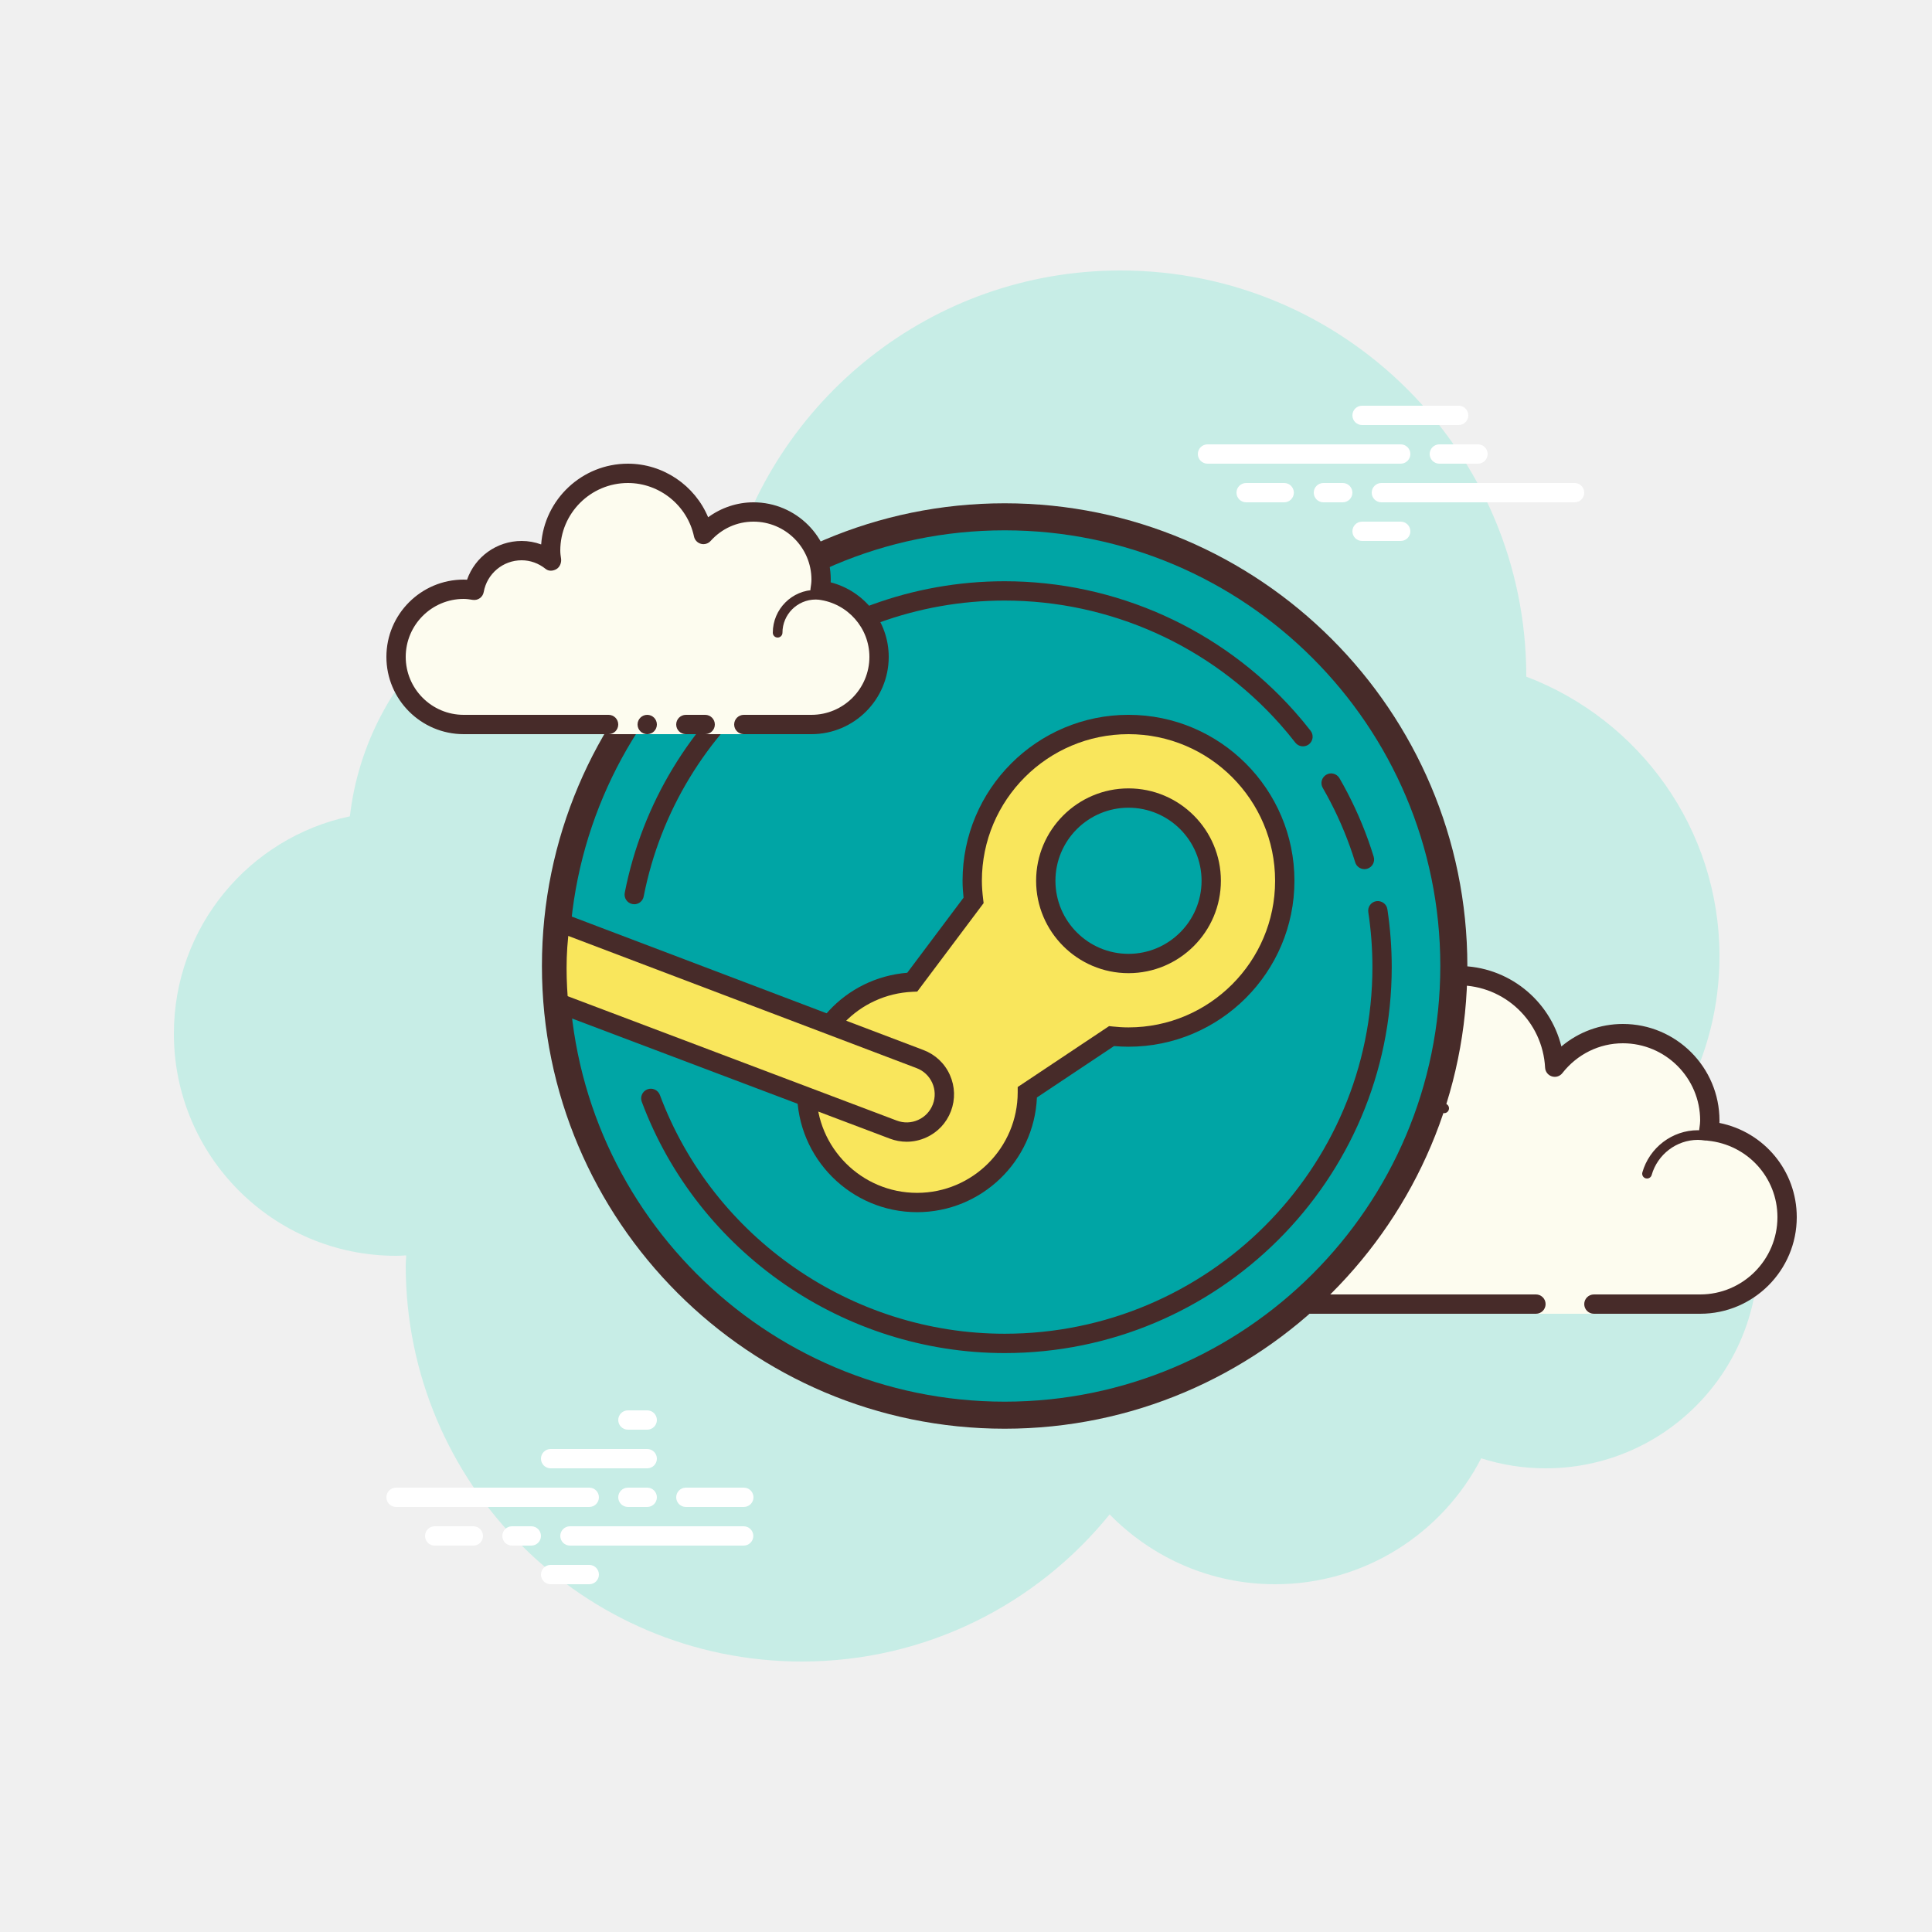
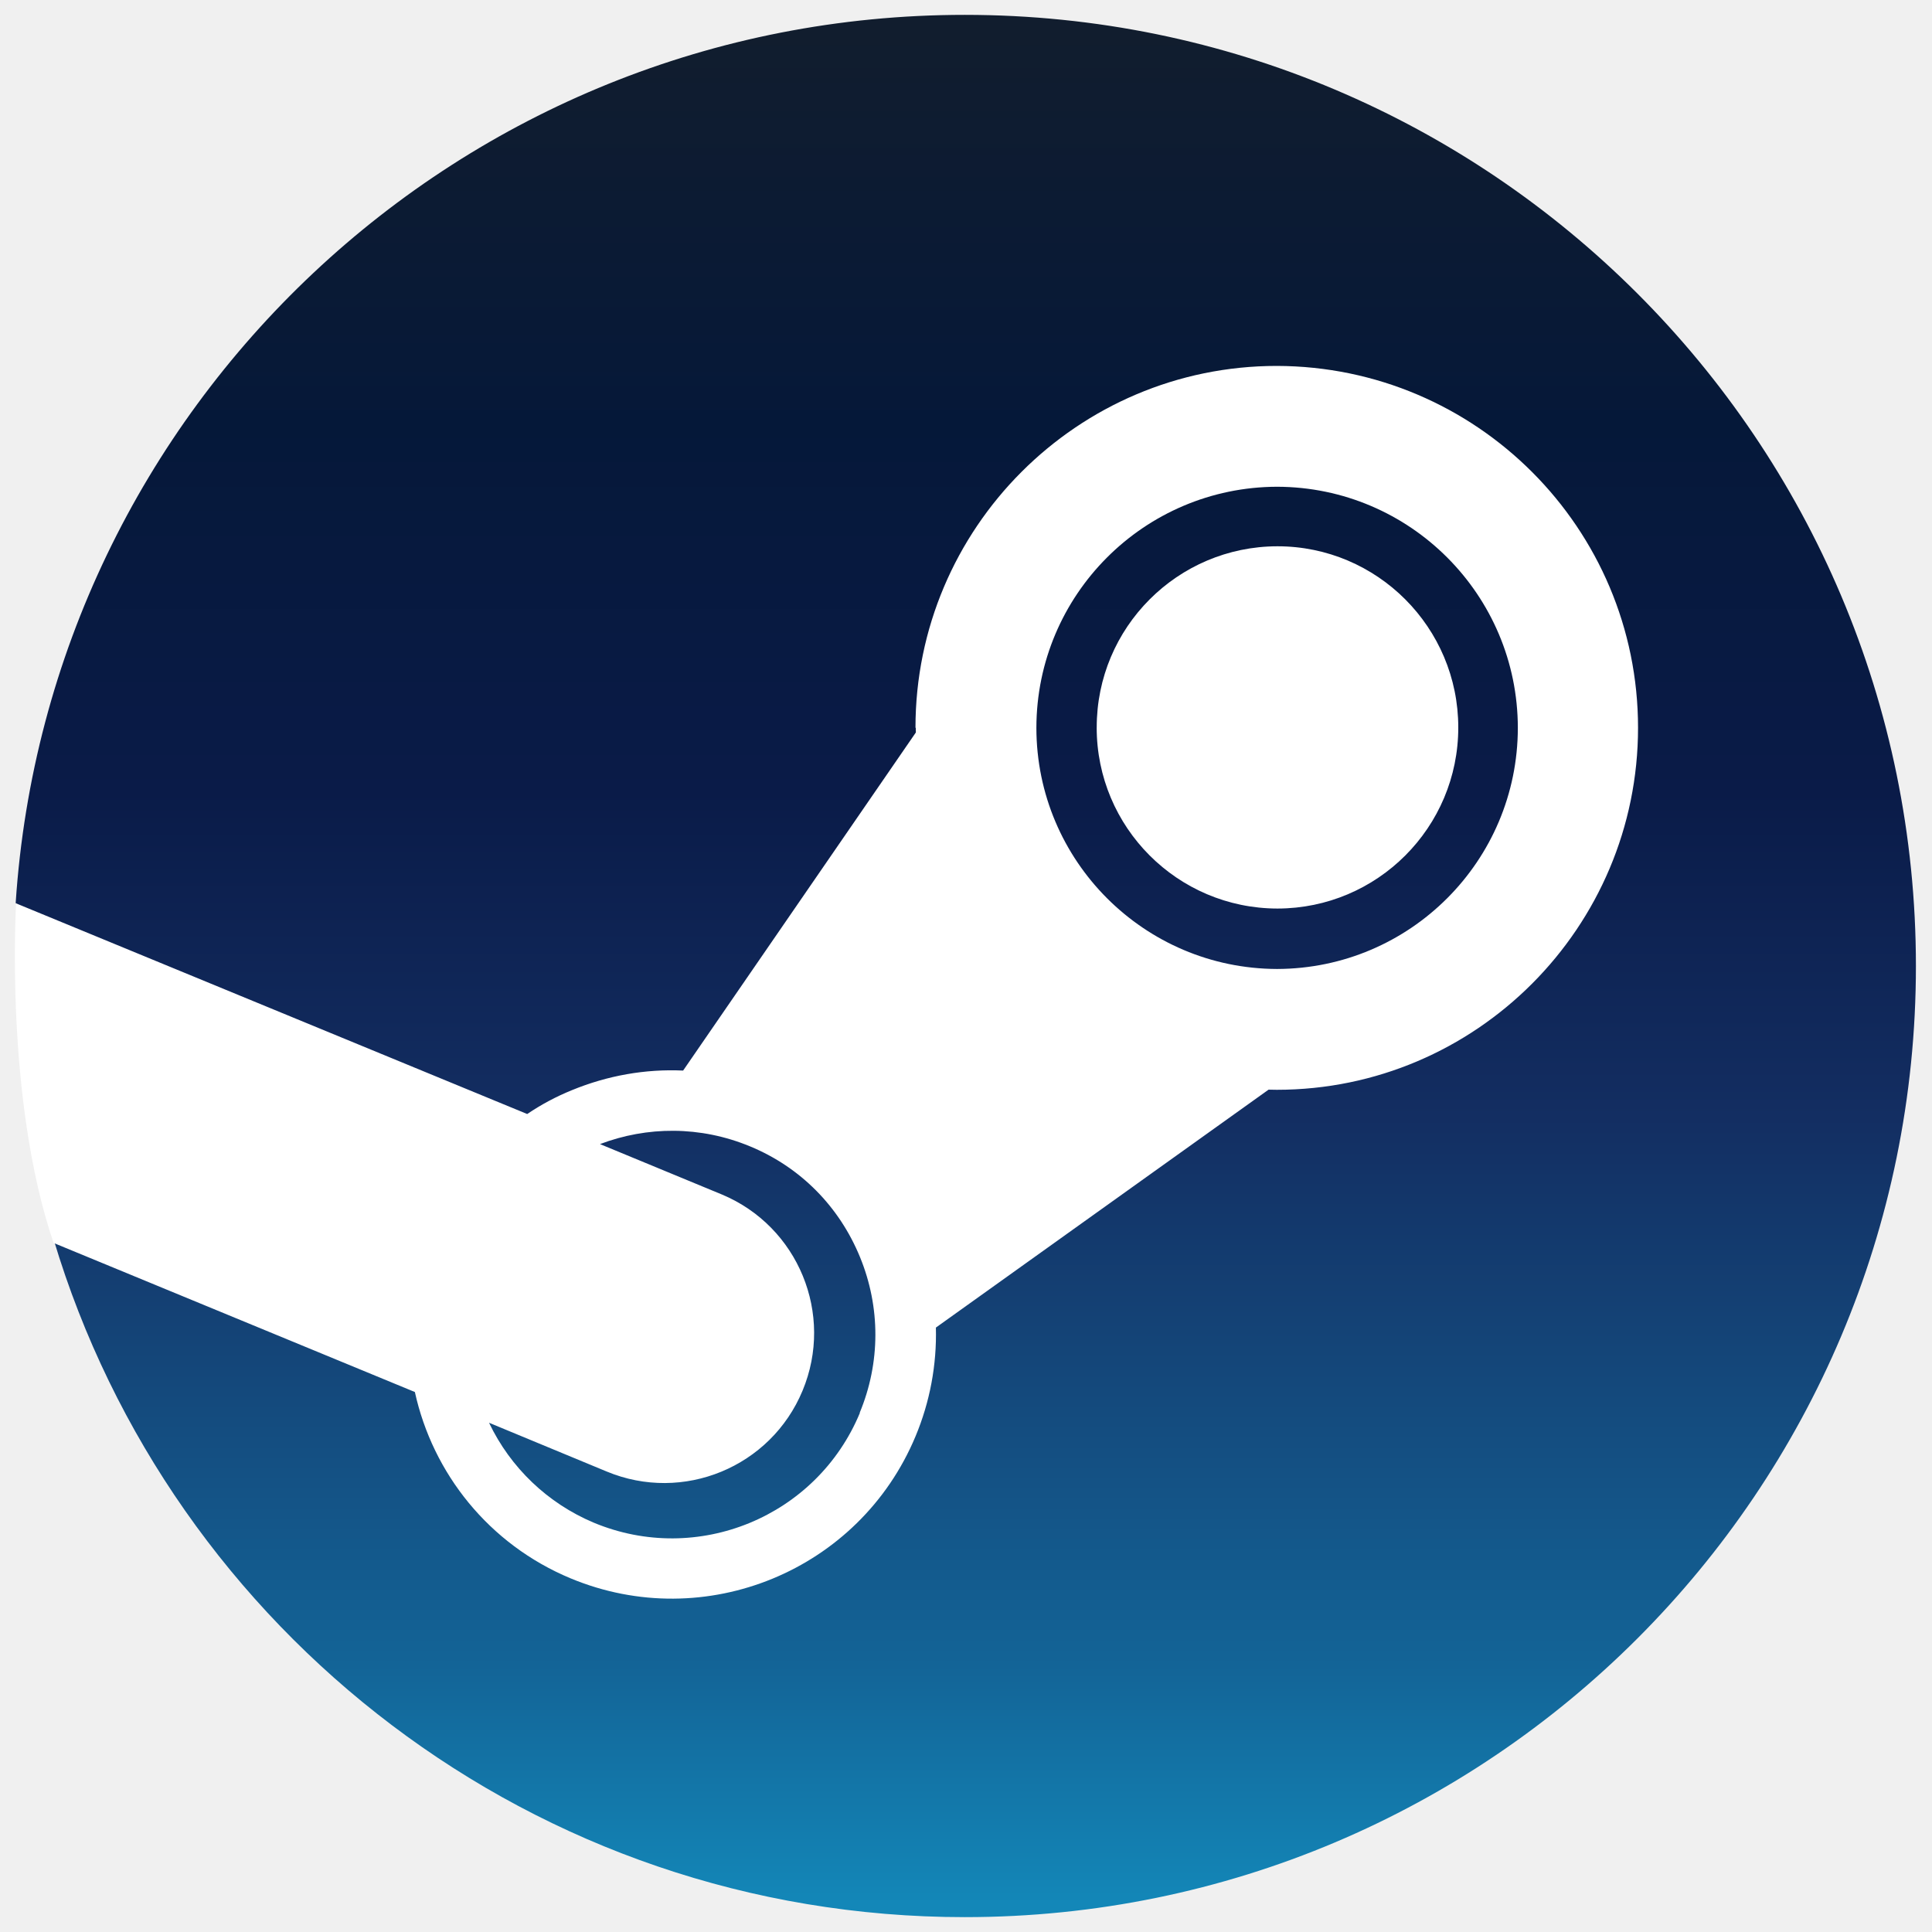
- <svg xmlns="http://www.w3.org/2000/svg" viewBox="0 0 100 100" width="500px" height="500px">
-   <g>
-     <path style="fill:#C7EDE6;" d="M87.215,56.71C88.35,54.555,89,52.105,89,49.5c0-6.621-4.159-12.257-10.001-14.478   C78.999,35.015,79,35.008,79,35c0-11.598-9.402-21-21-21c-9.784,0-17.981,6.701-20.313,15.757C36.211,29.272,34.638,29,33,29   c-7.692,0-14.023,5.793-14.89,13.252C12.906,43.353,9,47.969,9,53.5C9,59.851,14.149,65,20.5,65c0.177,0,0.352-0.012,0.526-0.022   C21.022,65.153,21,65.324,21,65.5C21,76.822,30.178,86,41.5,86c6.437,0,12.175-2.972,15.934-7.614C59.612,80.611,62.64,82,66,82   c4.65,0,8.674-2.65,10.666-6.518C77.718,75.817,78.837,76,80,76c6.075,0,11-4.925,11-11C91,61.689,89.53,58.727,87.215,56.71z" />
-   </g>
-   <g>
+ <svg xmlns="http://www.w3.org/2000/svg" xmlns:xlink="http://www.w3.org/1999/xlink" viewBox="0 0 65 65" fill="#fff">
+   <use xlink:href="#B" x=".5" y=".5" />
+   <defs>
+     <linearGradient id="A" x2="50%" x1="50%" y2="100%" y1="0%">
+       <stop stop-color="#111d2e" offset="0%" />
+       <stop stop-color="#051839" offset="21.2%" />
+       <stop stop-color="#0a1b48" offset="40.7%" />
+       <stop stop-color="#132e62" offset="58.1%" />
+       <stop stop-color="#144b7e" offset="73.8%" />
+       <stop stop-color="#136497" offset="87.3%" />
+       <stop stop-color="#1387b8" offset="100%" />
+     </linearGradient>
+   </defs>
+   <symbol id="B">
    <g>
-       <path style="fill:#FDFCEF;" d="M79.5,67.5V68h3v-0.5c0,0,4.242,0,5.5,0c2.485,0,4.5-2.015,4.5-4.5    c0-2.333-1.782-4.229-4.055-4.455C88.467,58.364,88.5,58.187,88.5,58c0-2.485-2.015-4.5-4.5-4.5c-1.438,0-2.703,0.686-3.527,1.736    C80.333,52.6,78.171,50.5,75.5,50.5c-2.761,0-5,2.239-5,5c0,0.446,0.077,0.87,0.187,1.282C70.045,56.005,69.086,55.5,68,55.5    c-1.781,0-3.234,1.335-3.455,3.055C64.364,58.533,64.187,58.5,64,58.5c-2.485,0-4.5,2.015-4.5,4.5s2.015,4.5,4.5,4.5s9.5,0,9.5,0    H79.5z" />
+       <path d="M1.305 41.202C5.259 54.386 17.488 64 31.959 64c17.673 0 32-14.327 32-32s-14.327-32-32-32C15.001 0 1.124 13.193.028 29.874c2.074 3.477 2.879 5.628 1.275 11.328z" fill="url(#A)" />
+       <path d="M30.31 23.985l.003.158-7.83 11.375c-1.268-.058-2.54.165-3.748.662a8.14 8.14 0 0 0-1.498.8L.042 29.893s-.398 6.546 1.26 11.424l12.156 5.016c.6 2.728 2.48 5.12 5.242 6.27a8.88 8.88 0 0 0 11.603-4.782 8.89 8.89 0 0 0 .684-3.656L42.18 36.16l.275.005c6.705 0 12.155-5.466 12.155-12.18s-5.44-12.16-12.155-12.174c-6.702 0-12.155 5.46-12.155 12.174zm-1.88 23.05c-1.454 3.5-5.466 5.147-8.953 3.694a6.84 6.84 0 0 1-3.524-3.362l3.957 1.64a5.04 5.04 0 0 0 6.591-2.719 5.05 5.05 0 0 0-2.715-6.601l-4.1-1.695c1.578-.6 3.372-.62 5.05.077 1.7.703 3 2.027 3.696 3.72s.692 3.56-.01 5.246M42.466 32.1a8.12 8.12 0 0 1-8.098-8.113 8.12 8.12 0 0 1 8.098-8.111 8.12 8.12 0 0 1 8.1 8.111 8.12 8.12 0 0 1-8.1 8.113m-6.068-8.126a6.09 6.09 0 0 1 6.08-6.095c3.355 0 6.084 2.73 6.084 6.095a6.09 6.09 0 0 1-6.084 6.093 6.09 6.09 0 0 1-6.081-6.093z" />
    </g>
-     <g>
-       <path style="fill:#472B29;" d="M75.5,50c-3.033,0-5.5,2.467-5.5,5.5c0,0.016,0,0.031,0,0.047C69.398,55.192,68.71,55,68,55    c-1.831,0-3.411,1.261-3.858,3.005C64.095,58.002,64.048,58,64,58c-2.757,0-5,2.243-5,5c0,2.757,2.243,5,5,5h15.5    c0.276,0,0.5-0.224,0.5-0.5S79.776,67,79.5,67H64c-2.206,0-4-1.794-4-4c0-2.206,1.794-4,4-4c0.117,0,0.23,0.017,0.343,0.032    l0.141,0.019c0.021,0.003,0.041,0.004,0.062,0.004c0.246,0,0.462-0.185,0.495-0.437C65.232,57.125,66.504,56,68,56    c0.885,0,1.723,0.401,2.301,1.1c0.098,0.118,0.241,0.182,0.386,0.182c0.078,0,0.156-0.018,0.228-0.056    c0.209-0.107,0.314-0.346,0.254-0.573C71.054,56.218,71,55.852,71,55.5c0-2.481,2.019-4.5,4.5-4.5    c2.381,0,4.347,1.872,4.474,4.263c0.011,0.208,0.15,0.387,0.349,0.45c0.05,0.016,0.101,0.024,0.152,0.024    c0.15,0,0.296-0.069,0.392-0.192C81.638,54.563,82.779,54,84,54c2.206,0,4,1.794,4,4c0,0.117-0.017,0.23-0.032,0.343l-0.019,0.141    c-0.016,0.134,0.022,0.268,0.106,0.373c0.084,0.105,0.207,0.172,0.34,0.185C90.451,59.247,92,60.949,92,63c0,2.206-1.794,4-4,4    h-5.5c-0.276,0-0.5,0.224-0.5,0.5s0.224,0.5,0.5,0.5H88c2.757,0,5-2.243,5-5c0-2.397-1.689-4.413-4.003-4.877    C88.999,58.082,89,58.041,89,58c0-2.757-2.243-5-5-5c-1.176,0-2.293,0.416-3.183,1.164C80.219,51.76,78.055,50,75.5,50L75.5,50z" />
-     </g>
-     <g>
-       <path style="fill:#472B29;" d="M74,57c-1.403,0-2.609,0.999-2.913,2.341C70.72,59.119,70.301,59,69.875,59    c-1.202,0-2.198,0.897-2.353,2.068C67.319,61.022,67.126,61,66.938,61c-1.529,0-2.811,1.2-2.918,2.732    C64.01,63.87,64.114,63.99,64.251,64c0.006,0,0.012,0,0.018,0c0.13,0,0.24-0.101,0.249-0.232c0.089-1.271,1.151-2.268,2.419-2.268    c0.229,0,0.47,0.042,0.738,0.127c0.022,0.007,0.045,0.01,0.067,0.01c0.055,0,0.11-0.02,0.156-0.054    C67.962,61.537,68,61.455,68,61.375c0-1.034,0.841-1.875,1.875-1.875c0.447,0,0.885,0.168,1.231,0.473    c0.047,0.041,0.106,0.063,0.165,0.063c0.032,0,0.063-0.006,0.093-0.019c0.088-0.035,0.148-0.117,0.155-0.212    C71.623,58.512,72.712,57.5,74,57.5c0.208,0,0.425,0.034,0.682,0.107c0.023,0.007,0.047,0.01,0.07,0.01    c0.109,0,0.207-0.073,0.239-0.182c0.038-0.133-0.039-0.271-0.172-0.309C74.517,57.04,74.256,57,74,57L74,57z" />
-     </g>
-     <g>
-       <path style="fill:#472B29;" d="M87.883,58.5c-1.326,0-2.508,0.897-2.874,2.182c-0.038,0.133,0.039,0.271,0.172,0.309    C85.205,60.997,85.228,61,85.25,61c0.109,0,0.209-0.072,0.24-0.182C85.795,59.748,86.779,59,87.883,59    c0.117,0,0.23,0.014,0.342,0.029c0.012,0.002,0.023,0.003,0.035,0.003c0.121,0,0.229-0.092,0.246-0.217    c0.019-0.137-0.077-0.263-0.214-0.281C88.158,58.516,88.022,58.5,87.883,58.5L87.883,58.5z" />
-     </g>
-   </g>
-   <g>
-     <g>
-       <path style="fill:#FFFFFF;" d="M30.5,78h-10c-0.276,0-0.5-0.224-0.5-0.5s0.224-0.5,0.5-0.5h10c0.276,0,0.5,0.224,0.5,0.5    S30.777,78,30.5,78z" />
-     </g>
-     <g>
-       <path style="fill:#FFFFFF;" d="M33.5,78h-1c-0.276,0-0.5-0.224-0.5-0.5s0.224-0.5,0.5-0.5h1c0.276,0,0.5,0.224,0.5,0.5    S33.777,78,33.5,78z" />
-     </g>
-     <g>
-       <path style="fill:#FFFFFF;" d="M38.491,80H29.5c-0.276,0-0.5-0.224-0.5-0.5s0.224-0.5,0.5-0.5h8.991c0.276,0,0.5,0.224,0.5,0.5    S38.767,80,38.491,80z" />
-     </g>
-     <g>
-       <path style="fill:#FFFFFF;" d="M27.5,80h-1c-0.276,0-0.5-0.224-0.5-0.5s0.224-0.5,0.5-0.5h1c0.276,0,0.5,0.224,0.5,0.5    S27.777,80,27.5,80z" />
-     </g>
-     <g>
-       <path style="fill:#FFFFFF;" d="M24.5,80h-2c-0.276,0-0.5-0.224-0.5-0.5s0.224-0.5,0.5-0.5h2c0.276,0,0.5,0.224,0.5,0.5    S24.777,80,24.5,80z" />
-     </g>
-     <g>
-       <path style="fill:#FFFFFF;" d="M30.5,82h-2c-0.276,0-0.5-0.224-0.5-0.5s0.224-0.5,0.5-0.5h2c0.276,0,0.5,0.224,0.5,0.5    S30.776,82,30.5,82z" />
-     </g>
-     <g>
-       <path style="fill:#FFFFFF;" d="M33.5,73c-0.177,0-0.823,0-1,0c-0.276,0-0.5,0.224-0.5,0.5c0,0.276,0.224,0.5,0.5,0.5    c0.177,0,0.823,0,1,0c0.276,0,0.5-0.224,0.5-0.5C34,73.224,33.776,73,33.5,73z" />
-     </g>
-     <g>
-       <path style="fill:#FFFFFF;" d="M33.5,75c-0.177,0-4.823,0-5,0c-0.276,0-0.5,0.224-0.5,0.5c0,0.276,0.224,0.5,0.5,0.5    c0.177,0,4.823,0,5,0c0.276,0,0.5-0.224,0.5-0.5C34,75.224,33.776,75,33.5,75z" />
-     </g>
-     <g>
-       <path style="fill:#FFFFFF;" d="M38.5,77c-0.177,0-2.823,0-3,0c-0.276,0-0.5,0.224-0.5,0.5c0,0.276,0.224,0.5,0.5,0.5    c0.177,0,2.823,0,3,0c0.276,0,0.5-0.224,0.5-0.5C39,77.224,38.776,77,38.5,77z" />
-     </g>
-   </g>
-   <g>
-     <g>
-       <path style="fill:#FFFFFF;" d="M72.5,24h-10c-0.276,0-0.5-0.224-0.5-0.5s0.224-0.5,0.5-0.5h10c0.276,0,0.5,0.224,0.5,0.5    S72.776,24,72.5,24z" />
-     </g>
-     <g>
-       <path style="fill:#FFFFFF;" d="M76.5,24h-2c-0.276,0-0.5-0.224-0.5-0.5s0.224-0.5,0.5-0.5h2c0.276,0,0.5,0.224,0.5,0.5    S76.776,24,76.5,24z" />
-     </g>
-     <g>
-       <path style="fill:#FFFFFF;" d="M81.5,26h-10c-0.276,0-0.5-0.224-0.5-0.5s0.224-0.5,0.5-0.5h10c0.276,0,0.5,0.224,0.5,0.5    S81.777,26,81.5,26z" />
-     </g>
-     <g>
-       <path style="fill:#FFFFFF;" d="M69.5,26h-1c-0.276,0-0.5-0.224-0.5-0.5s0.224-0.5,0.5-0.5h1c0.276,0,0.5,0.224,0.5,0.5    S69.776,26,69.5,26z" />
-     </g>
-     <g>
-       <path style="fill:#FFFFFF;" d="M66.47,26H64.5c-0.276,0-0.5-0.224-0.5-0.5s0.224-0.5,0.5-0.5h1.97c0.276,0,0.5,0.224,0.5,0.5    S66.746,26,66.47,26z" />
-     </g>
-     <g>
-       <path style="fill:#FFFFFF;" d="M75.5,22h-5c-0.276,0-0.5-0.224-0.5-0.5s0.224-0.5,0.5-0.5h5c0.276,0,0.5,0.224,0.5,0.5    S75.777,22,75.5,22z" />
-     </g>
-     <g>
-       <path style="fill:#FFFFFF;" d="M72.5,28h-2c-0.276,0-0.5-0.224-0.5-0.5s0.224-0.5,0.5-0.5h2c0.276,0,0.5,0.224,0.5,0.5    S72.776,28,72.5,28z" />
-     </g>
-   </g>
-   <g>
-     <circle style="fill:#00A5A5;" cx="52" cy="50" r="23.25" />
-     <path style="fill:#472B29;" d="M52,73.95c-13.206,0-23.95-10.744-23.95-23.95S38.794,26.05,52,26.05S75.95,36.794,75.95,50   S65.206,73.95,52,73.95z M52,27.45c-12.435,0-22.55,10.115-22.55,22.55S39.565,72.55,52,72.55S74.55,62.435,74.55,50   S64.435,27.45,52,27.45z" />
-   </g>
-   <g>
-     <path style="fill:#472B29;" d="M70.623,44.987c-0.214,0-0.412-0.138-0.478-0.353c-0.085-0.275-0.175-0.548-0.272-0.816   c-0.375-1.048-0.849-2.069-1.407-3.036c-0.139-0.239-0.057-0.545,0.183-0.683c0.234-0.14,0.543-0.057,0.683,0.183   c0.589,1.019,1.088,2.095,1.483,3.197c0.102,0.283,0.197,0.571,0.286,0.86c0.082,0.265-0.066,0.544-0.33,0.625   C70.721,44.98,70.672,44.987,70.623,44.987z" />
-   </g>
-   <g>
-     <path style="fill:#472B29;" d="M32.829,46.804c-0.032,0-0.064-0.003-0.097-0.01c-0.271-0.053-0.448-0.315-0.395-0.586   c1.83-9.343,10.1-16.123,19.662-16.123c5.733,0,11.203,2.457,15.007,6.74c0.287,0.323,0.565,0.657,0.831,1   c0.169,0.219,0.129,0.533-0.089,0.702c-0.221,0.167-0.533,0.128-0.702-0.089c-0.252-0.325-0.515-0.642-0.788-0.949   c-3.613-4.07-8.811-6.404-14.259-6.404c-9.085,0-16.942,6.44-18.682,15.314C33.272,46.639,33.063,46.804,32.829,46.804z" />
-   </g>
-   <g>
-     <path style="fill:#472B29;" d="M52,70.035c-8.33,0-15.878-5.228-18.782-13.008c-0.097-0.259,0.035-0.547,0.294-0.644   c0.256-0.097,0.546,0.034,0.644,0.294c2.759,7.392,9.93,12.357,17.845,12.357c10.496,0,19.035-8.513,19.035-18.976   c0-0.949-0.071-1.907-0.213-2.847c-0.041-0.272,0.146-0.527,0.42-0.568c0.271-0.034,0.528,0.146,0.568,0.42   c0.149,0.988,0.225,1.996,0.225,2.995C72.035,61.074,63.048,70.035,52,70.035z" />
-   </g>
-   <g>
-     <g>
-       <path style="fill:#FDFCEF;" d="M38.5,37.5c0,0,1.567,0,3.5,0s3.5-1.567,3.5-3.5c0-1.781-1.335-3.234-3.055-3.455    C42.473,30.366,42.5,30.187,42.5,30c0-1.933-1.567-3.5-3.5-3.5c-1.032,0-1.95,0.455-2.59,1.165    c-0.384-1.808-1.987-3.165-3.91-3.165c-2.209,0-4,1.791-4,4c0,0.191,0.03,0.374,0.056,0.558C28.128,28.714,27.592,28.5,27,28.5    c-1.228,0-2.245,0.887-2.455,2.055C24.366,30.527,24.187,30.5,24,30.5c-1.933,0-3.5,1.567-3.5,3.5s1.567,3.5,3.5,3.5s7.5,0,7.5,0    V38h7V37.5z" />
-     </g>
-     <g>
-       <path style="fill:#472B29;" d="M40.25,33C40.112,33,40,32.888,40,32.75c0-1.223,0.995-2.218,2.218-2.218    c0.034,0.009,0.737-0.001,1.244,0.136c0.133,0.036,0.212,0.173,0.176,0.306c-0.036,0.134-0.173,0.213-0.306,0.176    c-0.444-0.12-1.1-0.12-1.113-0.118c-0.948,0-1.719,0.771-1.719,1.718C40.5,32.888,40.388,33,40.25,33z" />
-     </g>
-     <g>
-       <circle style="fill:#472B29;" cx="33.5" cy="37.5" r="0.5" />
-     </g>
-     <g>
-       <path style="fill:#472B29;" d="M42,38h-3.5c-0.276,0-0.5-0.224-0.5-0.5s0.224-0.5,0.5-0.5H42c1.654,0,3-1.346,3-3    c0-1.496-1.125-2.768-2.618-2.959c-0.134-0.018-0.255-0.088-0.336-0.196s-0.115-0.244-0.094-0.377C41.975,30.314,42,30.16,42,30    c0-1.654-1.346-3-3-3c-0.85,0-1.638,0.355-2.219,1c-0.125,0.139-0.321,0.198-0.5,0.148c-0.182-0.049-0.321-0.195-0.36-0.379    C35.58,26.165,34.141,25,32.5,25c-1.93,0-3.5,1.57-3.5,3.5c0,0.143,0.021,0.28,0.041,0.418c0.029,0.203-0.063,0.438-0.242,0.54    c-0.179,0.102-0.396,0.118-0.556-0.01C27.878,29.155,27.449,29,27,29c-0.966,0-1.792,0.691-1.963,1.644    c-0.048,0.267-0.296,0.446-0.569,0.405C24.314,31.025,24.16,31,24,31c-1.654,0-3,1.346-3,3s1.346,3,3,3h7.5    c0.276,0,0.5,0.224,0.5,0.5S31.776,38,31.5,38H24c-2.206,0-4-1.794-4-4s1.794-4,4-4c0.059,0,0.116,0.002,0.174,0.006    C24.588,28.82,25.711,28,27,28c0.349,0,0.689,0.061,1.011,0.18C28.176,25.847,30.126,24,32.5,24c1.831,0,3.466,1.127,4.153,2.774    C37.333,26.276,38.155,26,39,26c2.206,0,4,1.794,4,4c0,0.048-0.001,0.095-0.004,0.142C44.739,30.59,46,32.169,46,34    C46,36.206,44.206,38,42,38z" />
-     </g>
-     <g>
-       <path style="fill:#472B29;" d="M36.5,37c-0.159,0-0.841,0-1,0c-0.276,0-0.5,0.224-0.5,0.5c0,0.276,0.224,0.5,0.5,0.5    c0.159,0,0.841,0,1,0c0.276,0,0.5-0.224,0.5-0.5C37,37.224,36.776,37,36.5,37z" />
-     </g>
-   </g>
-   <g>
-     <path style="fill:#F9E65C;" d="M58.411,37.5c-4.467,0-8.089,3.622-8.089,8.089c0,0.345,0.029,0.683,0.071,1.016l-3.173,4.23   c-3.038,0.131-5.462,2.627-5.462,5.697c0,3.153,2.556,5.71,5.71,5.71c3.153,0,5.71-2.557,5.71-5.71l4.356-2.904   c0.288,0.031,0.581,0.049,0.877,0.049c4.467,0,8.089-3.622,8.089-8.089S62.878,37.5,58.411,37.5z" />
-     <path style="fill:#472B29;" d="M47.468,62.742c-3.424,0-6.21-2.786-6.21-6.21c0-3.251,2.485-5.922,5.701-6.182l2.914-3.886   c-0.03-0.288-0.051-0.58-0.051-0.876c0-4.736,3.853-8.589,8.589-8.589S67,40.853,67,45.589s-3.853,8.589-8.589,8.589   c-0.253,0-0.502-0.013-0.748-0.034l-3.992,2.66C53.528,60.103,50.801,62.742,47.468,62.742z M58.411,38   c-4.185,0-7.589,3.404-7.589,7.589c0,0.324,0.028,0.642,0.066,0.956l0.024,0.199l-3.435,4.58l-0.236,0.011   c-2.795,0.12-4.984,2.403-4.984,5.197c0,2.873,2.337,5.21,5.21,5.21c2.872,0,5.209-2.337,5.209-5.21v-0.268l4.731-3.153l0.18,0.02   c0.271,0.029,0.545,0.047,0.823,0.047c4.185,0,7.589-3.404,7.589-7.589S62.596,38,58.411,38z" />
-   </g>
-   <g>
-     <circle style="fill:#00A5A5;" cx="58.411" cy="45.589" r="4.282" />
-     <path style="fill:#472B29;" d="M58.411,50.371c-2.637,0-4.782-2.146-4.782-4.782s2.146-4.782,4.782-4.782s4.782,2.146,4.782,4.782   S61.048,50.371,58.411,50.371z M58.411,41.807c-2.086,0-3.782,1.696-3.782,3.782s1.696,3.782,3.782,3.782s3.782-1.696,3.782-3.782   S60.497,41.807,58.411,41.807z" />
-   </g>
-   <g>
-     <path style="fill:#F9E65C;" d="M46.236,58.468l-16.81-6.357c-0.119-1.289-0.164-2.691,0.053-4.171l18.141,6.878   c1.008,0.382,1.515,1.509,1.133,2.517v0C48.371,58.343,47.244,58.85,46.236,58.468z" />
-   </g>
-   <g>
-     <path style="fill:#472B29;" d="M46.93,59.096c-0.294,0-0.588-0.053-0.871-0.16l-17.235-6.515c-0.259-0.098-0.389-0.387-0.291-0.645   s0.383-0.388,0.645-0.291L46.413,58c0.363,0.138,0.757,0.127,1.111-0.033c0.354-0.159,0.624-0.446,0.761-0.809   c0.138-0.363,0.126-0.758-0.033-1.111s-0.446-0.624-0.809-0.761l-18.442-6.999c-0.258-0.099-0.388-0.387-0.29-0.646   c0.099-0.258,0.386-0.383,0.646-0.29l18.441,6.999c0.612,0.232,1.098,0.688,1.366,1.286s0.289,1.264,0.057,1.876   s-0.688,1.098-1.286,1.366C47.613,59.023,47.271,59.096,46.93,59.096z" />
-   </g>
+   </symbol>
</svg>
